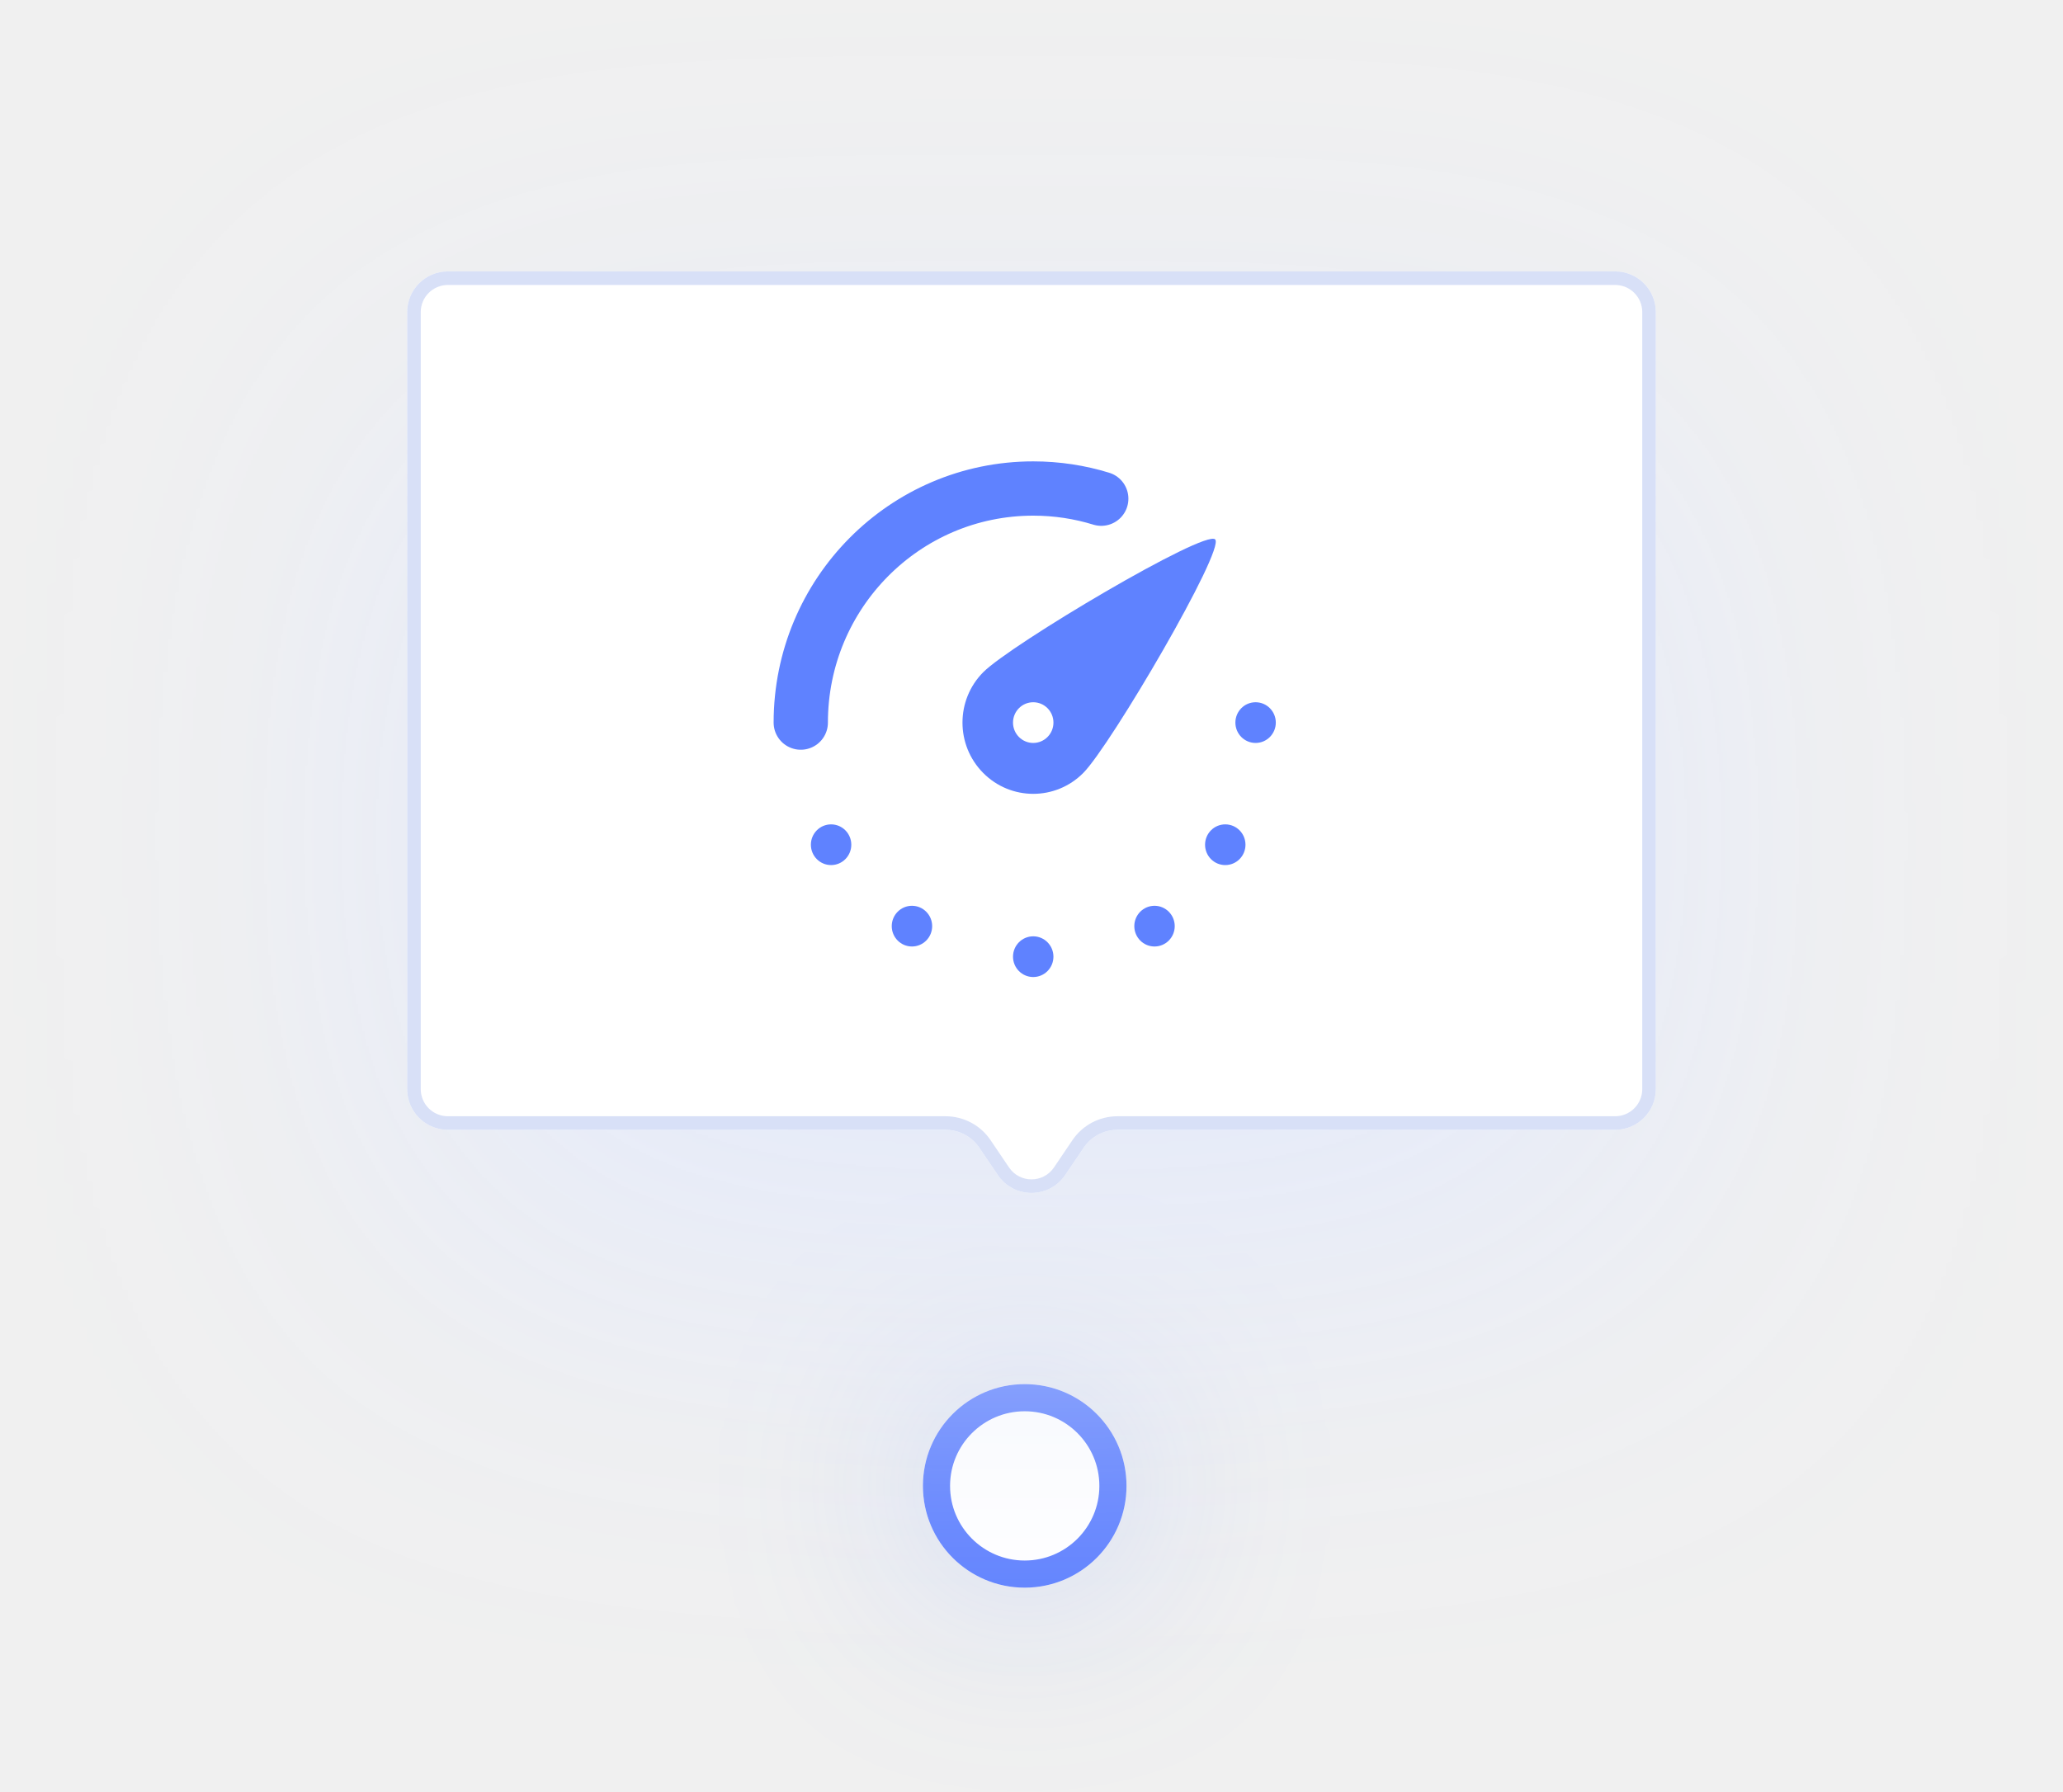
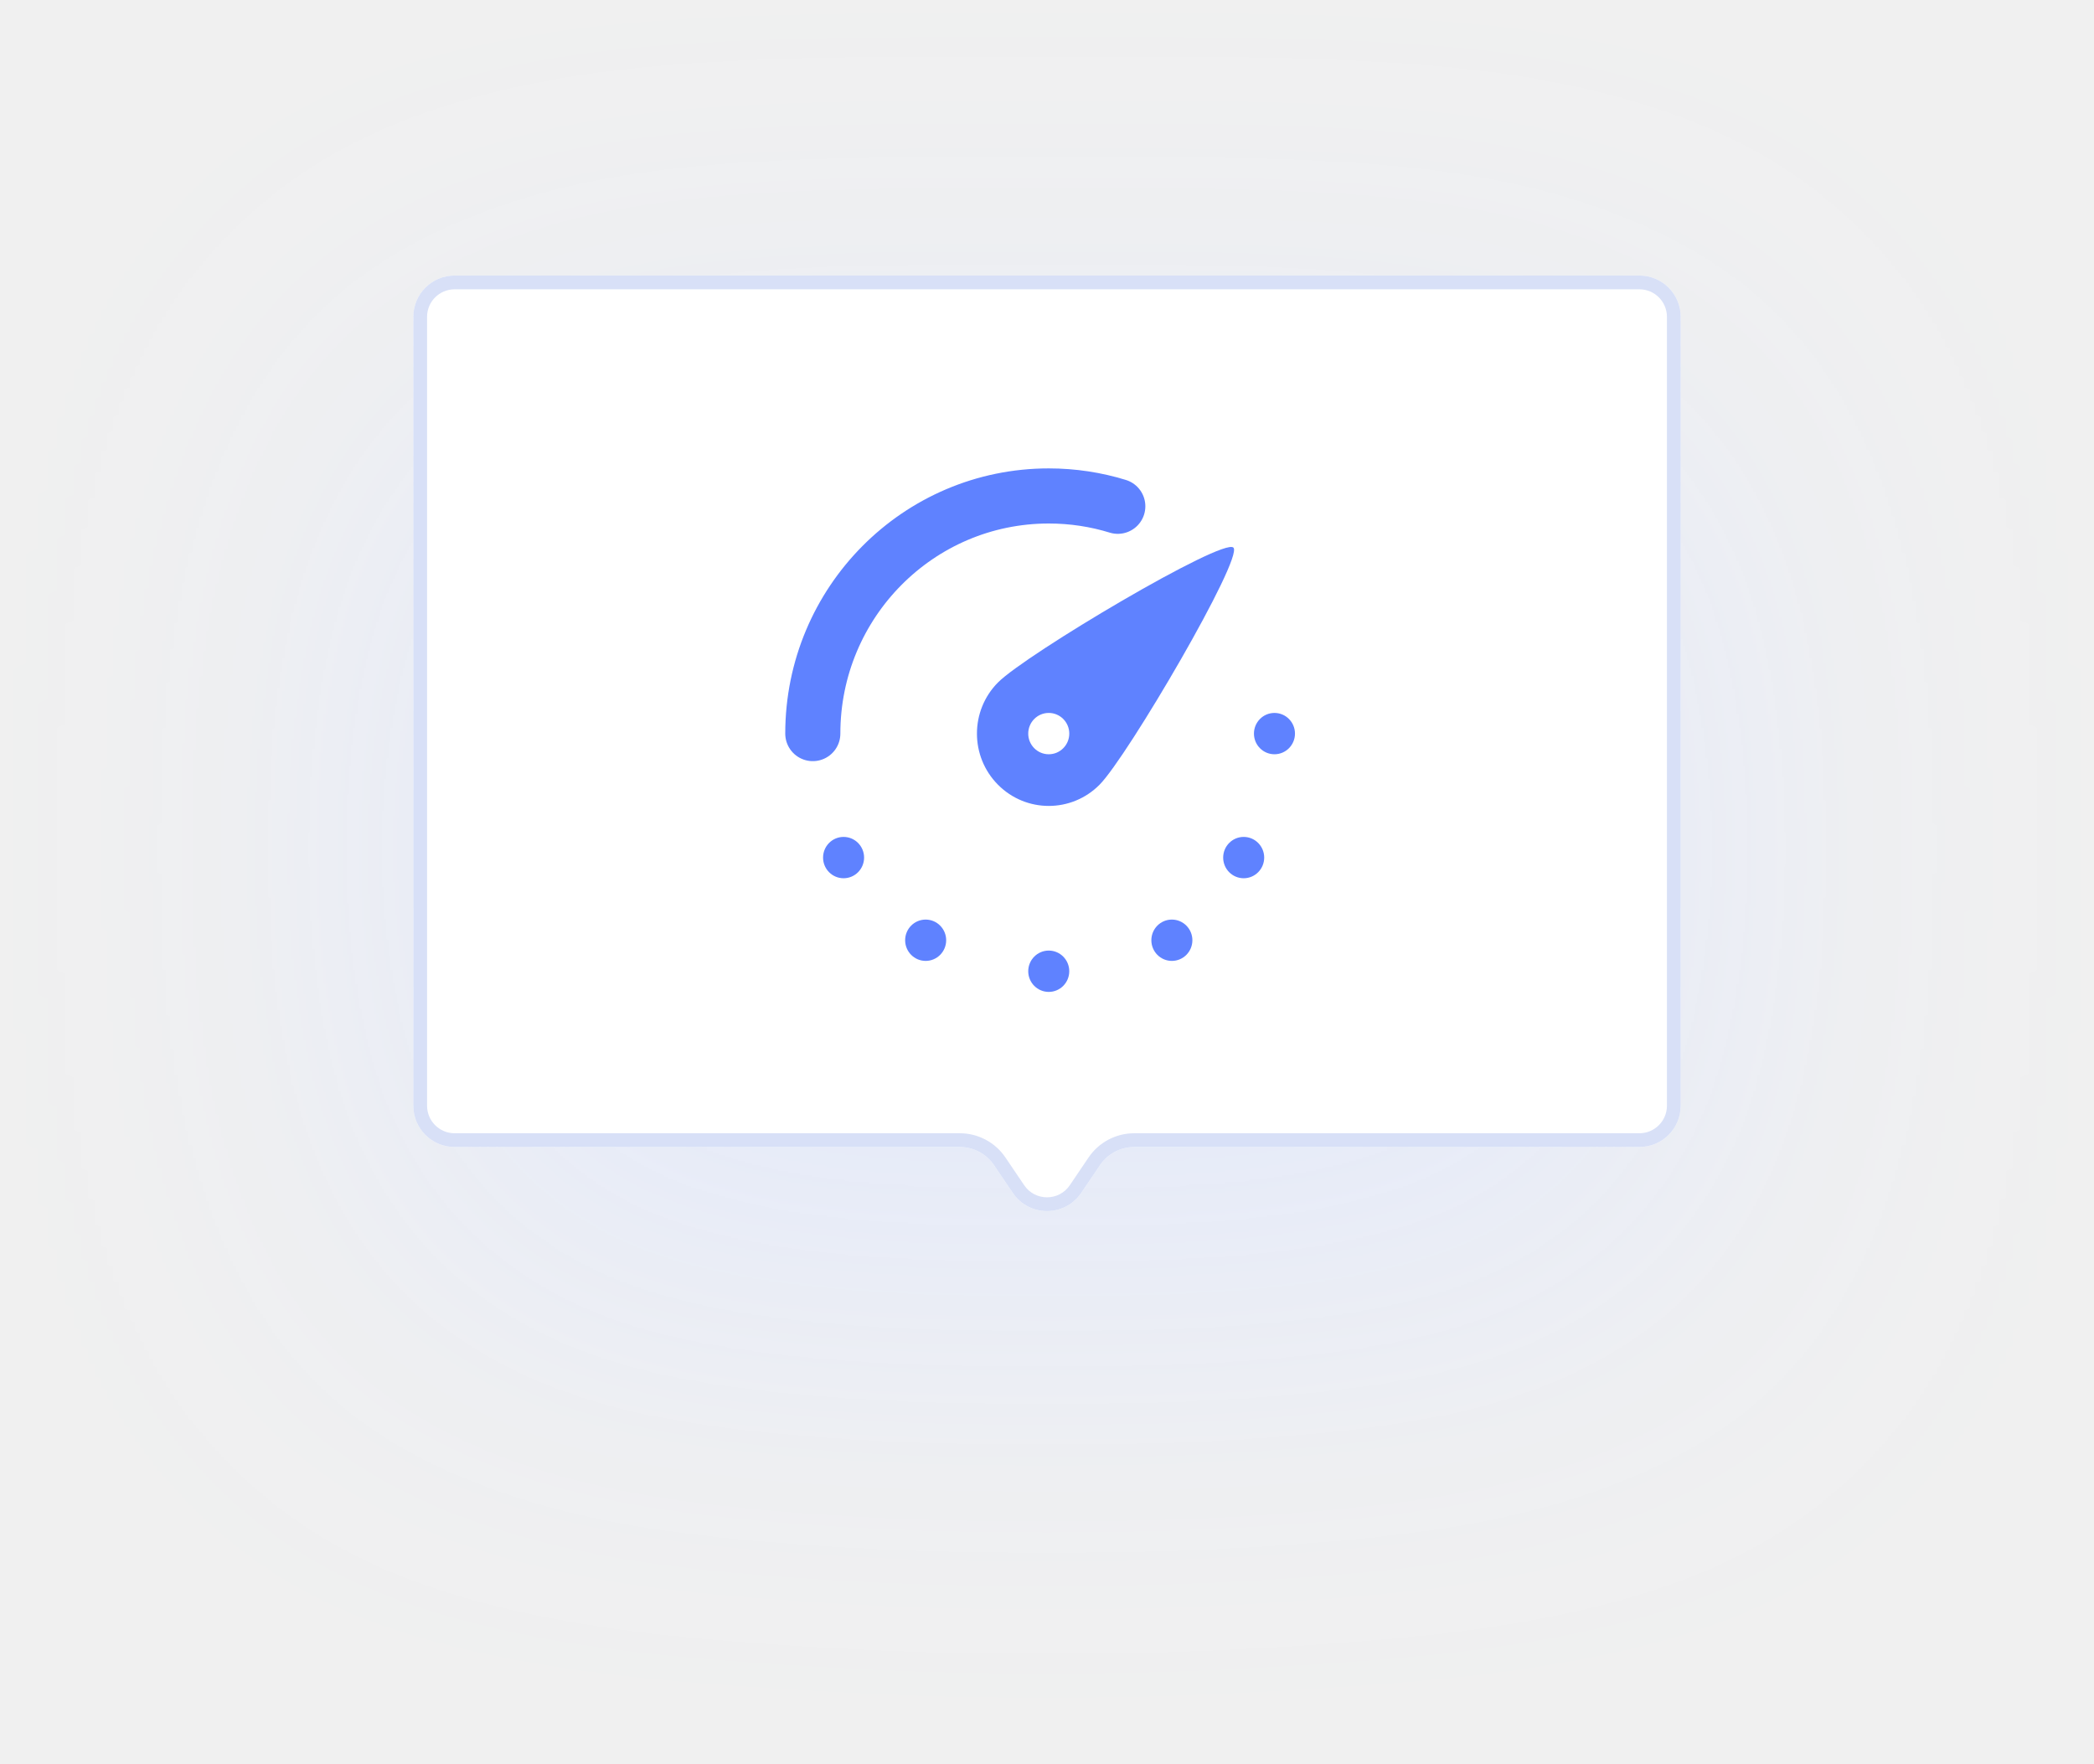
- <svg xmlns="http://www.w3.org/2000/svg" width="152" height="132" viewBox="0 0 152 132" fill="none">
-   <g filter="url(#filter0_d_9_407)">
-     <circle cx="75.5" cy="109.5" r="7.5" fill="white" />
-     <circle cx="75.5" cy="109.5" r="6.5" stroke="#5E80FE" stroke-width="2" />
-   </g>
-   <g filter="url(#filter1_d_9_407)">
-     <mask id="path-3-inside-1_9_407" fill="white">
+ <svg xmlns="http://www.w3.org/2000/svg" width="152" height="128" viewBox="0 0 152 128" fill="none">
+   <g filter="url(#filter0_d_6_1276)">
+     <mask id="path-1-inside-1_6_1276" fill="white">
      <path fill-rule="evenodd" clip-rule="evenodd" d="M122 23C122 21.343 120.657 20 119 20H33C31.343 20 30 21.343 30 23V80.26C30 81.917 31.343 83.26 33 83.26H69.669C70.665 83.26 71.596 83.754 72.154 84.579L73.515 86.591C74.705 88.35 77.295 88.35 78.485 86.591L79.846 84.579C80.403 83.754 81.335 83.26 82.331 83.26H119C120.657 83.26 122 81.917 122 80.26V23Z" />
    </mask>
    <path fill-rule="evenodd" clip-rule="evenodd" d="M122 23C122 21.343 120.657 20 119 20H33C31.343 20 30 21.343 30 23V80.26C30 81.917 31.343 83.26 33 83.26H69.669C70.665 83.26 71.596 83.754 72.154 84.579L73.515 86.591C74.705 88.35 77.295 88.35 78.485 86.591L79.846 84.579C80.403 83.754 81.335 83.26 82.331 83.26H119C120.657 83.26 122 81.917 122 80.26V23Z" fill="white" />
-     <path d="M79.846 84.579L79.017 84.019L79.846 84.579ZM73.515 86.591L74.343 86.031L73.515 86.591ZM72.154 84.579L71.326 85.139L72.154 84.579ZM33 21H119V19H33V21ZM31 80.26V23H29V80.26H31ZM69.669 82.26H33V84.26H69.669V82.26ZM74.343 86.031L72.983 84.019L71.326 85.139L72.686 87.151L74.343 86.031ZM79.017 84.019L77.657 86.031L79.313 87.151L80.674 85.14L79.017 84.019ZM119 82.26H82.331V84.26H119V82.26ZM121 23V80.26H123V23H121ZM119 84.26C121.209 84.26 123 82.469 123 80.26H121C121 81.365 120.105 82.26 119 82.26V84.26ZM80.674 85.14C81.046 84.59 81.667 84.26 82.331 84.26V82.26C81.003 82.26 79.761 82.919 79.017 84.019L80.674 85.14ZM72.686 87.151C74.273 89.497 77.727 89.497 79.313 87.151L77.657 86.031C76.864 87.204 75.136 87.204 74.343 86.031L72.686 87.151ZM69.669 84.26C70.333 84.26 70.954 84.59 71.326 85.139L72.983 84.019C72.239 82.919 70.997 82.26 69.669 82.26V84.26ZM29 80.26C29 82.469 30.791 84.26 33 84.26V82.26C31.895 82.26 31 81.365 31 80.26H29ZM119 21C120.105 21 121 21.895 121 23H123C123 20.791 121.209 19 119 19V21ZM33 19C30.791 19 29 20.791 29 23H31C31 21.895 31.895 21 33 21V19Z" fill="#D8E0F7" mask="url(#path-3-inside-1_9_407)" />
+     <path d="M79.846 84.579L79.017 84.019L79.846 84.579ZM73.515 86.591L74.343 86.031L73.515 86.591ZM72.154 84.579L71.326 85.139L72.154 84.579ZM33 21H119V19H33V21ZM31 80.26V23H29V80.26H31ZM69.669 82.26H33V84.26H69.669V82.26ZM74.343 86.031L72.983 84.019L71.326 85.139L72.686 87.151L74.343 86.031ZM79.017 84.019L77.657 86.031L79.313 87.151L80.674 85.14L79.017 84.019ZM119 82.26H82.331V84.26H119V82.26ZM121 23V80.26H123V23H121ZM119 84.26C121.209 84.26 123 82.469 123 80.26H121C121 81.365 120.105 82.26 119 82.26V84.26ZM80.674 85.14C81.046 84.59 81.667 84.26 82.331 84.26V82.26C81.003 82.26 79.761 82.919 79.017 84.019L80.674 85.14ZM72.686 87.151C74.273 89.497 77.727 89.497 79.313 87.151L77.657 86.031C76.864 87.204 75.136 87.204 74.343 86.031L72.686 87.151ZM69.669 84.26C70.333 84.26 70.954 84.59 71.326 85.139L72.983 84.019C72.239 82.919 70.997 82.26 69.669 82.26V84.26ZM29 80.26C29 82.469 30.791 84.26 33 84.26V82.26C31.895 82.26 31 81.365 31 80.26H29ZM119 21C120.105 21 121 21.895 121 23H123C123 20.791 121.209 19 119 19V21ZM33 19C30.791 19 29 20.791 29 23H31C31 21.895 31.895 21 33 21V19Z" fill="#D8E0F7" mask="url(#path-1-inside-1_6_1276)" />
    <path d="M59 53.25C59 43.723 66.668 36 76.128 36C77.871 36 79.554 36.262 81.139 36.75" stroke="#5F82FF" stroke-width="4" stroke-linecap="round" stroke-linejoin="round" />
    <path fill-rule="evenodd" clip-rule="evenodd" d="M72.442 56.962C74.477 59.013 77.778 59.013 79.814 56.962C81.849 54.912 90.276 40.5 89.532 39.75C88.787 39 74.477 47.487 72.442 49.538C70.406 51.588 70.406 54.912 72.442 56.962ZM76.127 54.75C76.95 54.75 77.617 54.078 77.617 53.25C77.617 52.422 76.95 51.75 76.127 51.75C75.305 51.75 74.638 52.422 74.638 53.25C74.638 54.078 75.305 54.75 76.127 54.75Z" fill="#5F82FF" />
    <ellipse cx="61.234" cy="62.25" rx="1.489" ry="1.5" fill="#5F82FF" />
    <ellipse cx="67.192" cy="68.25" rx="1.489" ry="1.5" fill="#5F82FF" />
    <ellipse cx="76.127" cy="70.5" rx="1.489" ry="1.5" fill="#5F82FF" />
    <ellipse cx="85.064" cy="68.25" rx="1.489" ry="1.5" fill="#5F82FF" />
    <ellipse cx="90.277" cy="62.25" rx="1.489" ry="1.5" fill="#5F82FF" />
    <ellipse cx="92.511" cy="53.25" rx="1.489" ry="1.5" fill="#5F82FF" />
  </g>
  <defs>
-     <filter id="filter0_d_9_407" x="53" y="87" width="45" height="45" filterUnits="userSpaceOnUse" color-interpolation-filters="sRGB">
-       <feFlood flood-opacity="0" result="BackgroundImageFix" />
-       <feColorMatrix in="SourceAlpha" type="matrix" values="0 0 0 0 0 0 0 0 0 0 0 0 0 0 0 0 0 0 127 0" result="hardAlpha" />
-       <feOffset />
-       <feGaussianBlur stdDeviation="7.5" />
-       <feColorMatrix type="matrix" values="0 0 0 0 0.323 0 0 0 0 0.513 0 0 0 0 1 0 0 0 0.25 0" />
-       <feBlend mode="normal" in2="BackgroundImageFix" result="effect1_dropShadow_9_407" />
-       <feBlend mode="normal" in="SourceGraphic" in2="effect1_dropShadow_9_407" result="shape" />
-     </filter>
-     <filter id="filter1_d_9_407" x="0" y="0" width="152" height="127.911" filterUnits="userSpaceOnUse" color-interpolation-filters="sRGB">
+     <filter id="filter0_d_6_1276" x="0" y="0" width="152" height="127.911" filterUnits="userSpaceOnUse" color-interpolation-filters="sRGB">
      <feFlood flood-opacity="0" result="BackgroundImageFix" />
      <feColorMatrix in="SourceAlpha" type="matrix" values="0 0 0 0 0 0 0 0 0 0 0 0 0 0 0 0 0 0 127 0" result="hardAlpha" />
      <feOffset dy="10" />
      <feGaussianBlur stdDeviation="15" />
      <feColorMatrix type="matrix" values="0 0 0 0 0.894 0 0 0 0 0.918 0 0 0 0 0.985 0 0 0 1 0" />
-       <feBlend mode="normal" in2="BackgroundImageFix" result="effect1_dropShadow_9_407" />
-       <feBlend mode="normal" in="SourceGraphic" in2="effect1_dropShadow_9_407" result="shape" />
+       <feBlend mode="normal" in2="BackgroundImageFix" result="effect1_dropShadow_6_1276" />
+       <feBlend mode="normal" in="SourceGraphic" in2="effect1_dropShadow_6_1276" result="shape" />
    </filter>
  </defs>
</svg>
